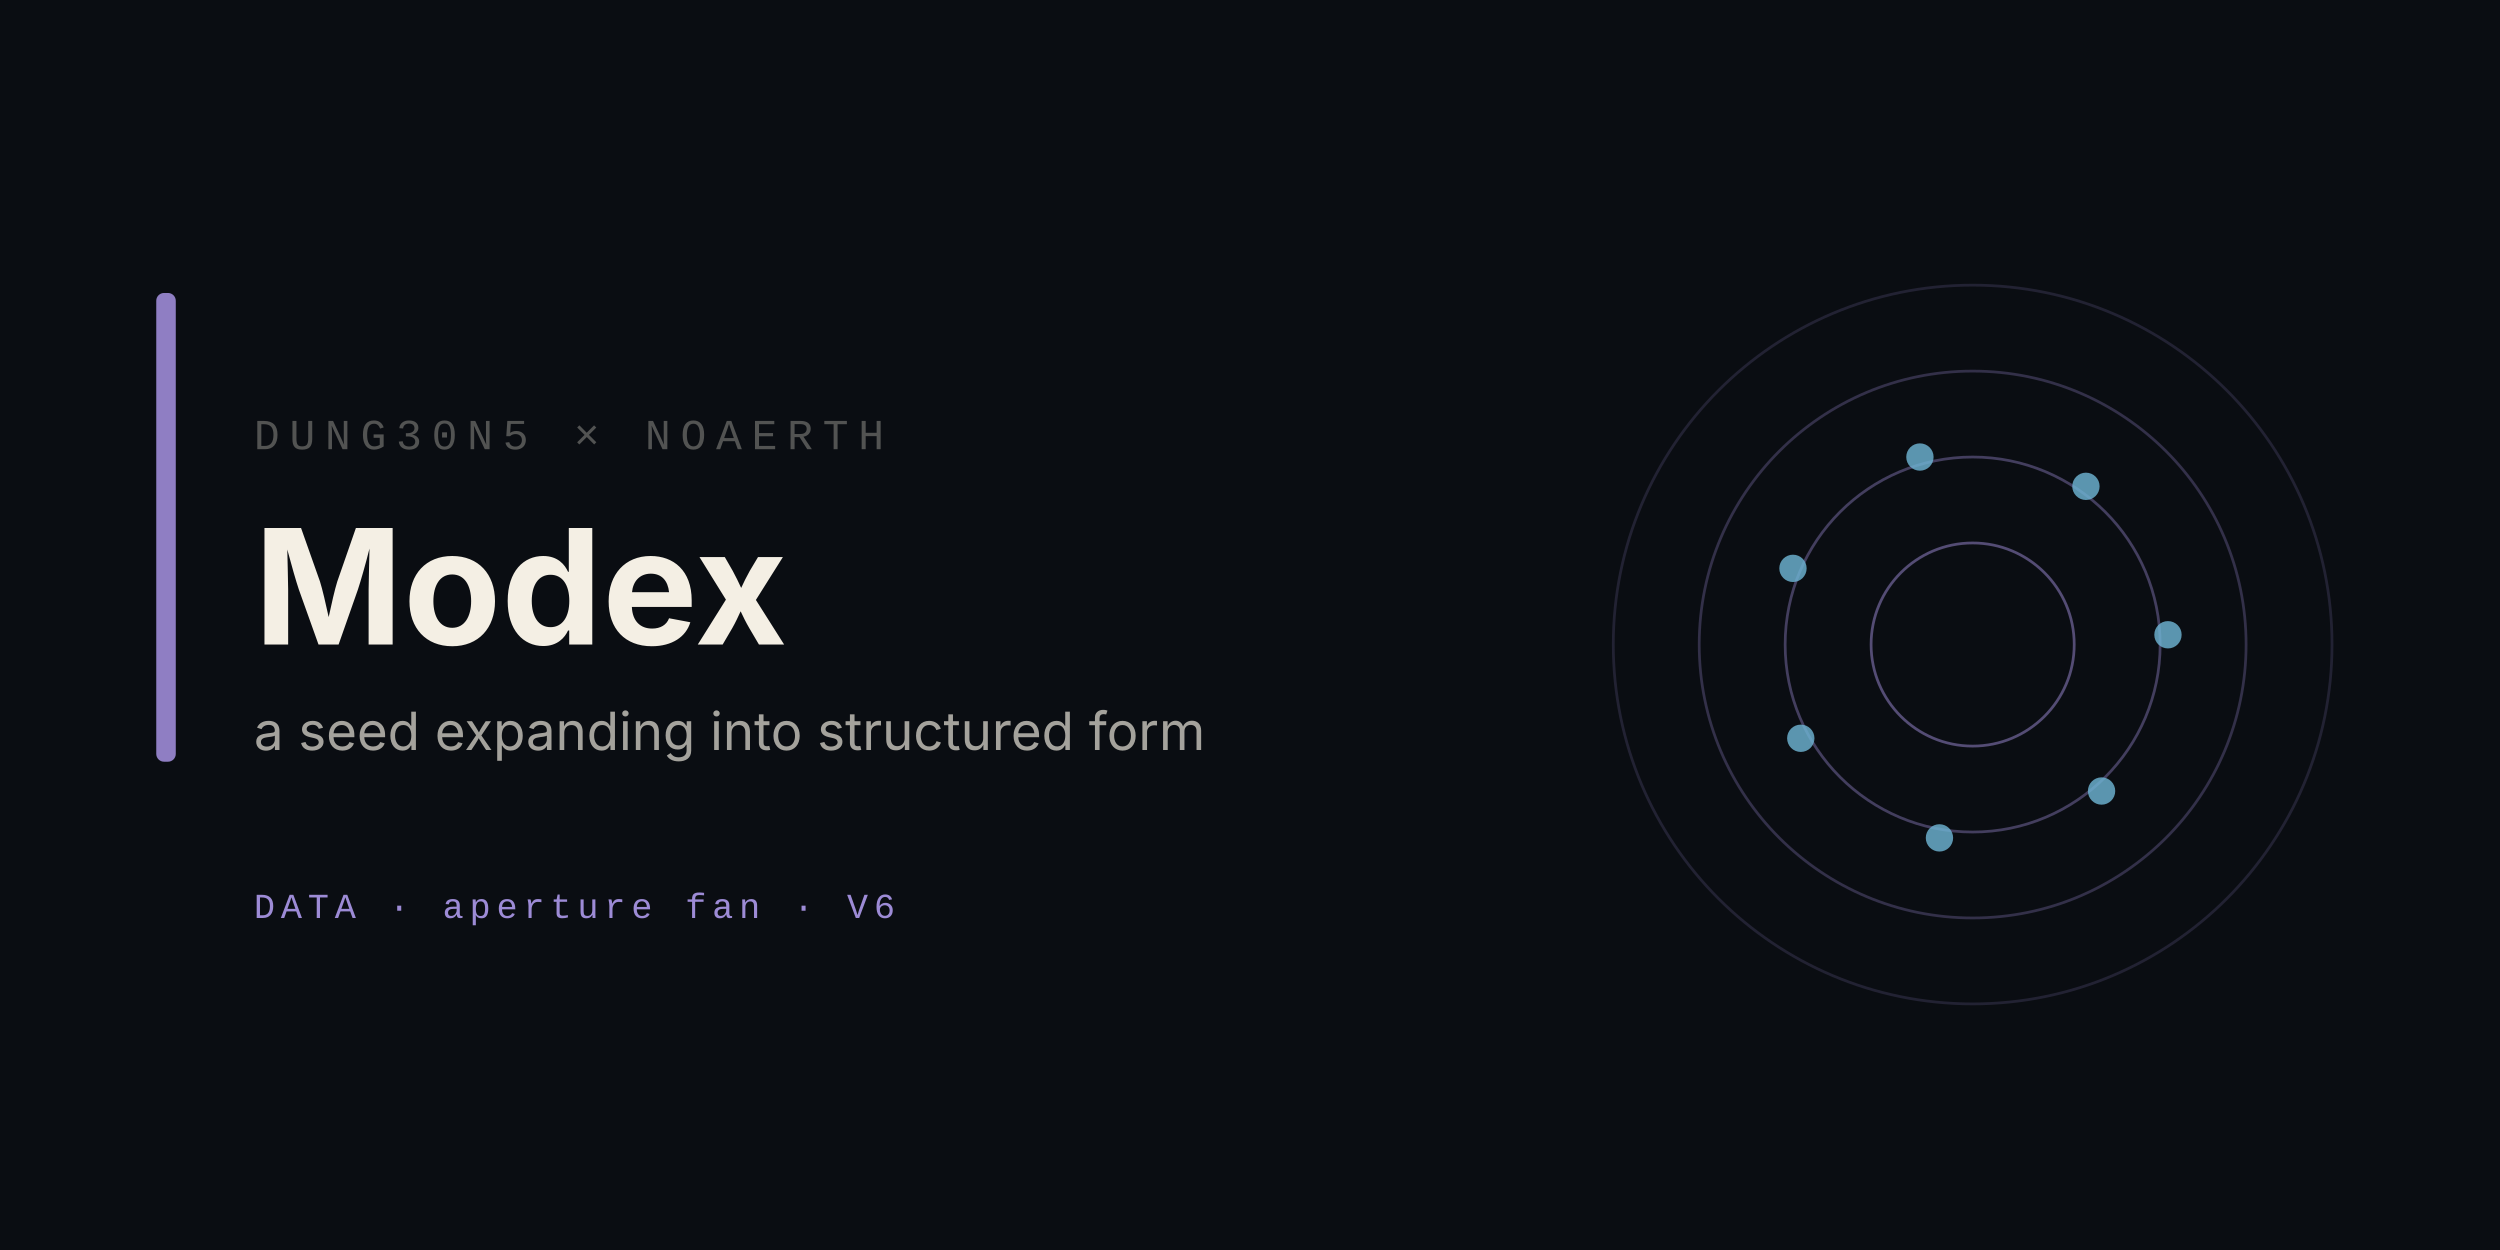
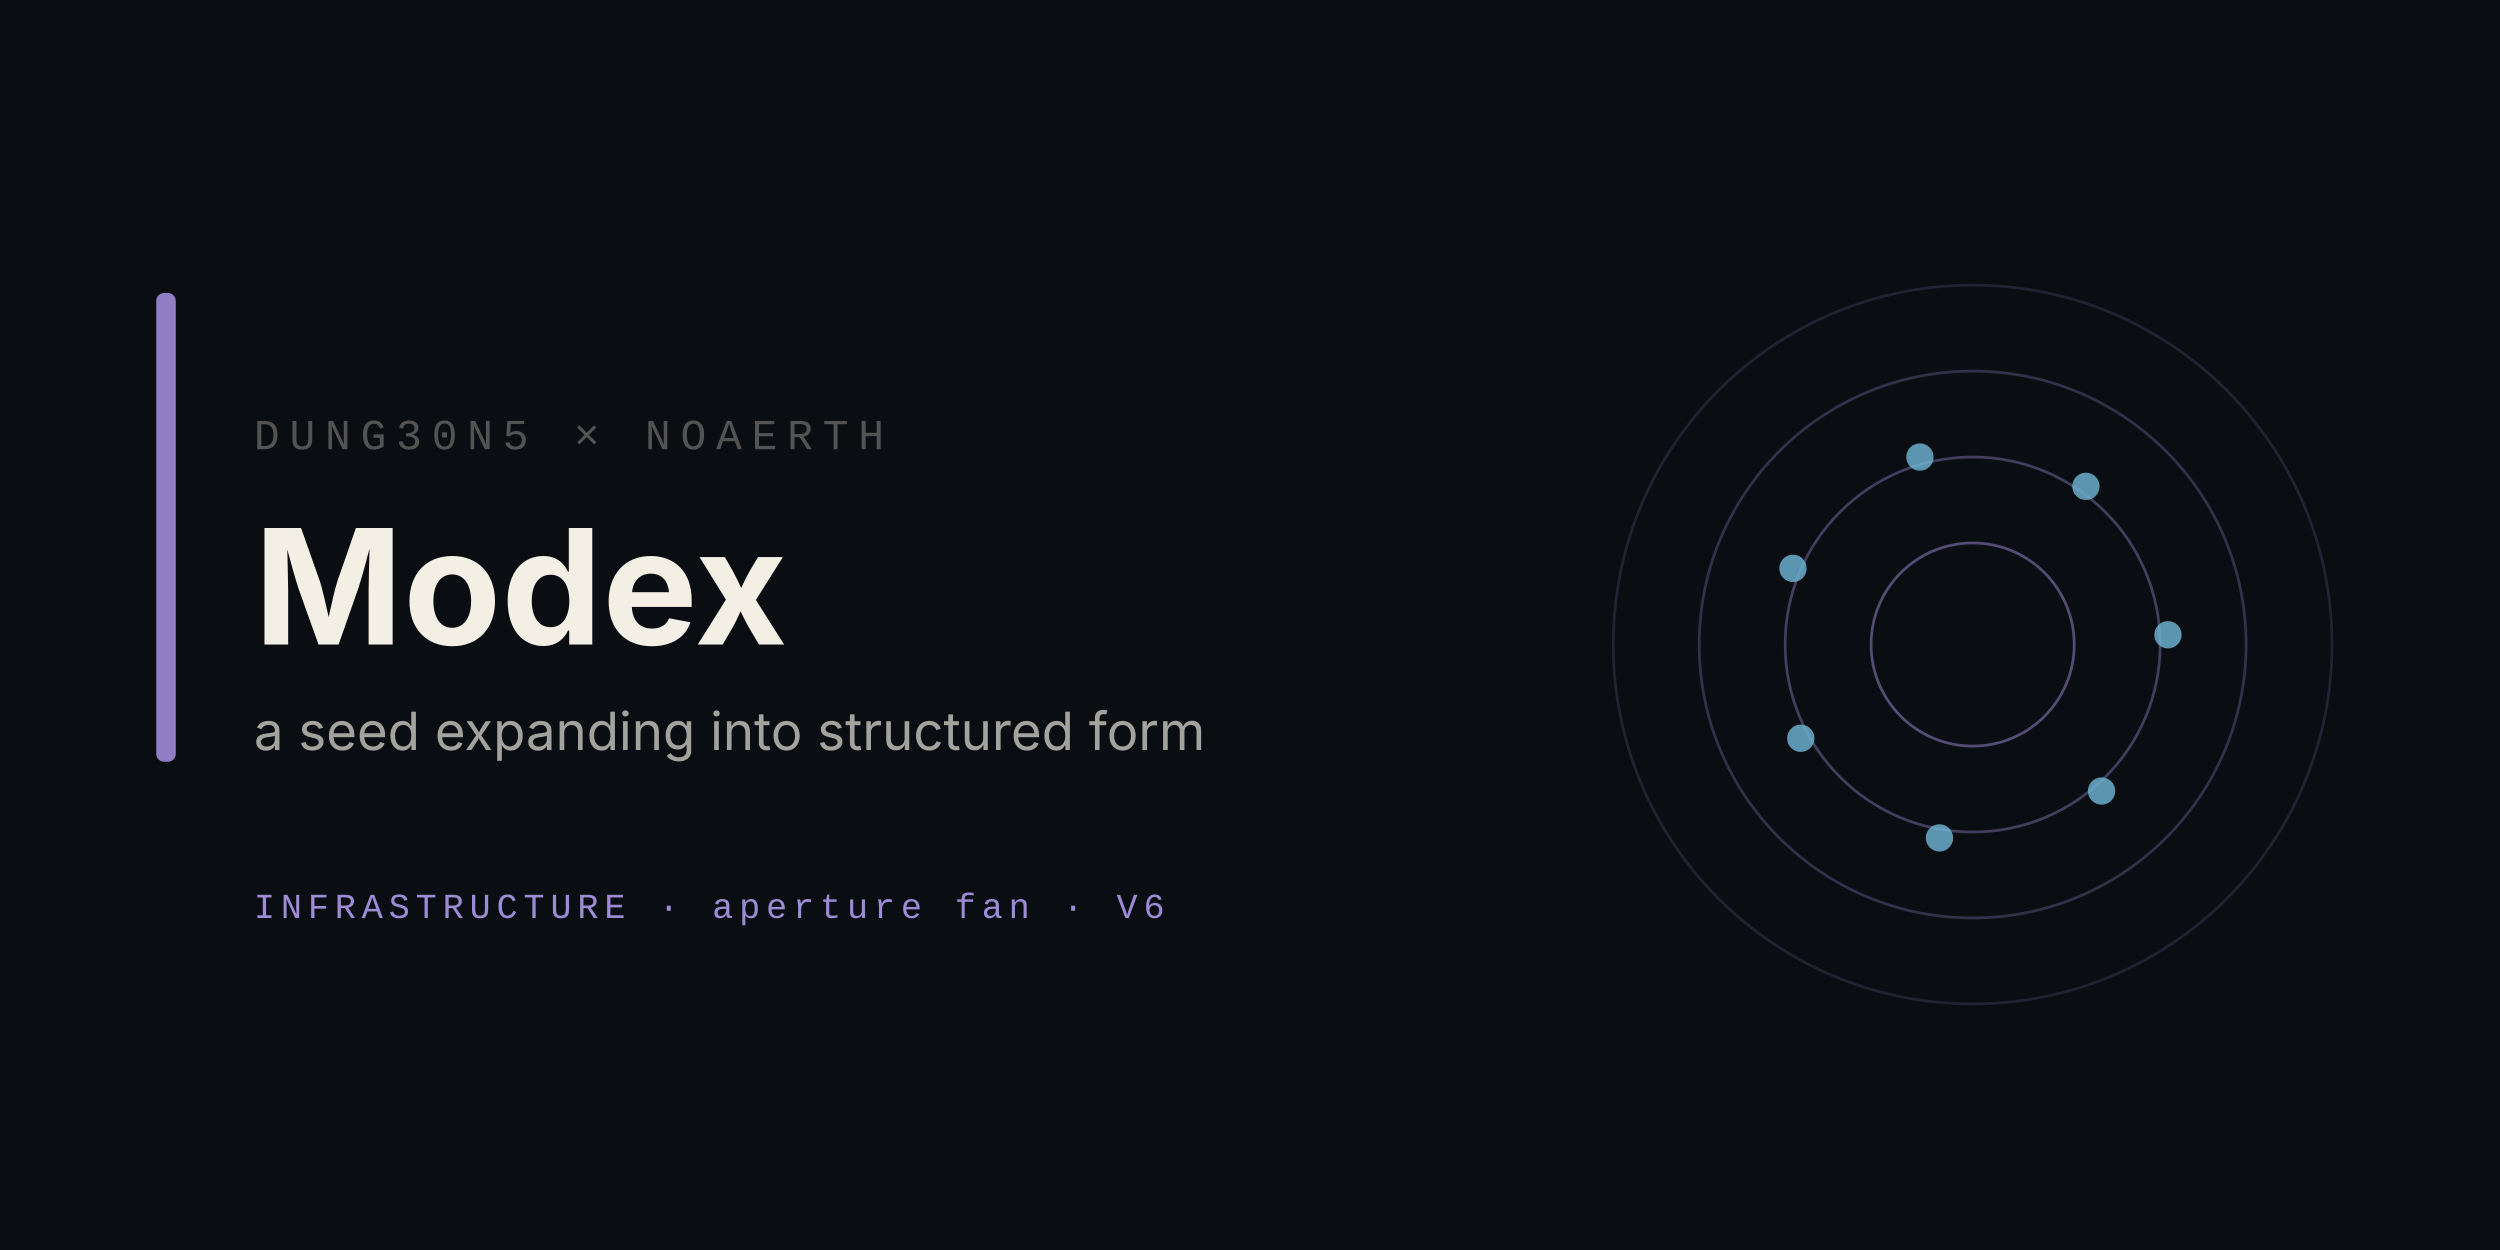
<svg xmlns="http://www.w3.org/2000/svg" viewBox="0 0 1280 640" width="1280" height="640" role="img" aria-label="Modex project card">
  <rect width="1280" height="640" fill="#0a0d12" />
  <circle cx="1010" cy="330" r="52" fill="none" stroke="#9d8bd6" stroke-width="1.4" opacity="0.50" />
  <circle cx="1010" cy="330" r="96" fill="none" stroke="#9d8bd6" stroke-width="1.4" opacity="0.39" />
  <circle cx="1010" cy="330" r="140" fill="none" stroke="#9d8bd6" stroke-width="1.4" opacity="0.28" />
  <circle cx="1010" cy="330" r="184" fill="none" stroke="#9d8bd6" stroke-width="1.4" opacity="0.17" />
  <circle cx="993" cy="429" r="7" fill="#6fb7d6" opacity="0.8" />
  <circle cx="922" cy="378" r="7" fill="#6fb7d6" opacity="0.8" />
  <circle cx="918" cy="291" r="7" fill="#6fb7d6" opacity="0.8" />
  <circle cx="983" cy="234" r="7" fill="#6fb7d6" opacity="0.8" />
  <circle cx="1068" cy="249" r="7" fill="#6fb7d6" opacity="0.8" />
  <circle cx="1110" cy="325" r="7" fill="#6fb7d6" opacity="0.8" />
  <circle cx="1076" cy="405" r="7" fill="#6fb7d6" opacity="0.8" />
  <rect x="80" y="150" width="10" height="240" rx="4" fill="#9d8bd6" opacity="0.9" />
  <text x="130" y="230" font-family="ui-monospace, SFMono-Regular, Menlo, Monaco, Consolas, 'Liberation Mono', monospace" font-size="22" letter-spacing="5" fill="#f4efe44f">DUNG30N5 × NOAERTH</text>
  <text x="130" y="330" font-family="-apple-system, BlinkMacSystemFont, 'Segoe UI', Inter, Helvetica, Arial, sans-serif" font-size="82" font-weight="700" fill="#f4efe4">Modex</text>
  <text x="130" y="384" font-family="-apple-system, BlinkMacSystemFont, 'Segoe UI', Inter, Helvetica, Arial, sans-serif" font-size="27" fill="#f4efe4a8">a seed expanding into structured form</text>
-   <text x="130" y="470" font-family="ui-monospace, SFMono-Regular, Menlo, Monaco, Consolas, 'Liberation Mono', monospace" font-size="18" fill="#9d8bd6" letter-spacing="3">DATA · aperture fan · V6</text>
+   <text x="130" y="470" font-family="ui-monospace, SFMono-Regular, Menlo, Monaco, Consolas, 'Liberation Mono', monospace" font-size="18" fill="#9d8bd6" letter-spacing="3">INFRASTRUCTURE · aperture fan · V6</text>
</svg>
